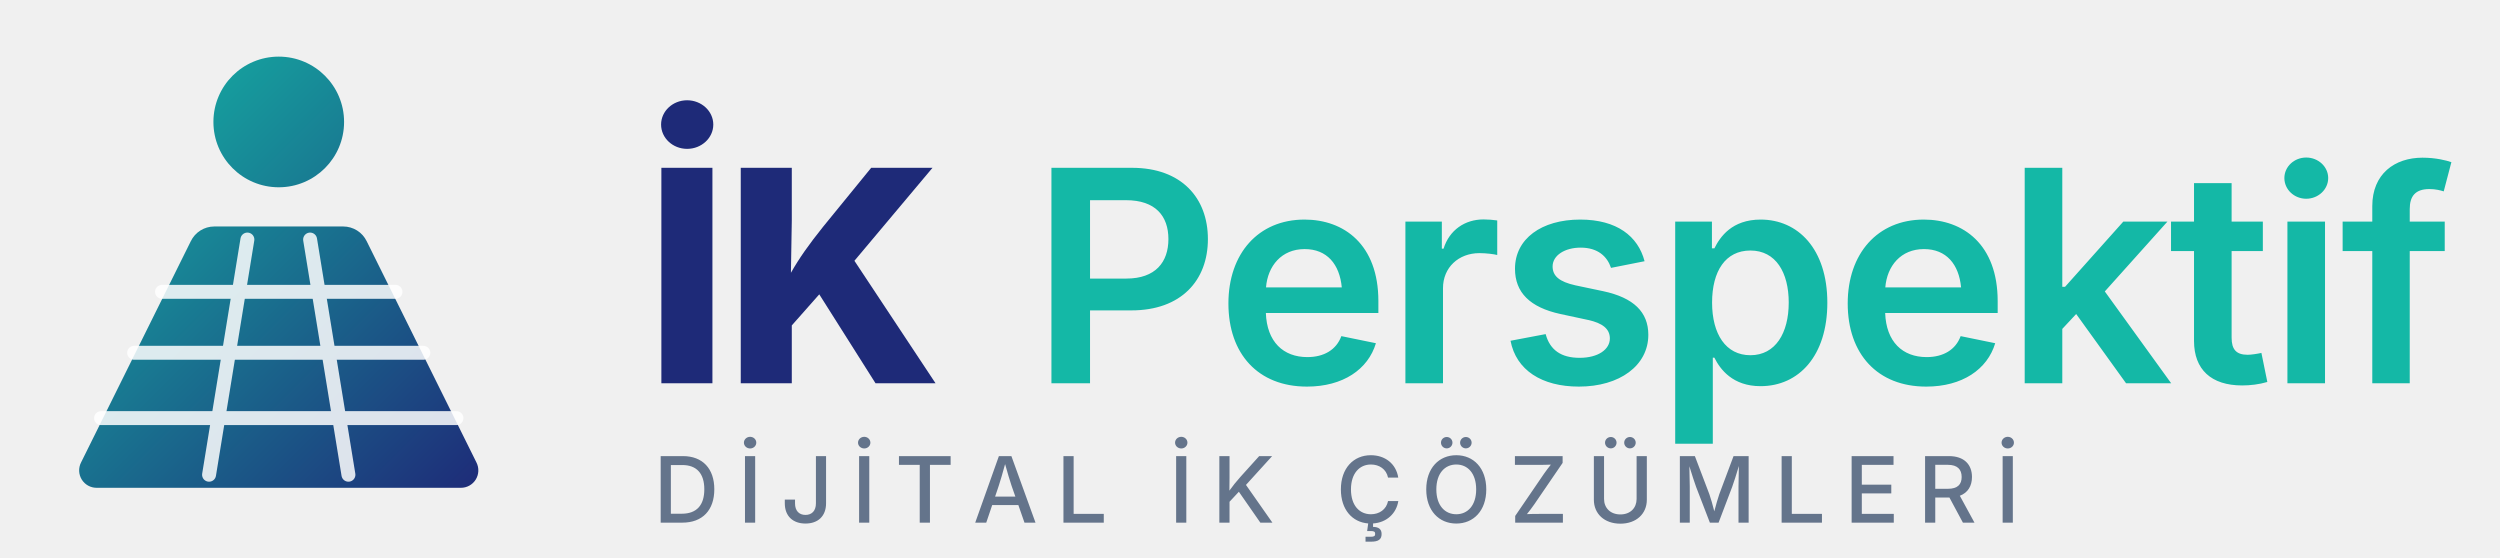
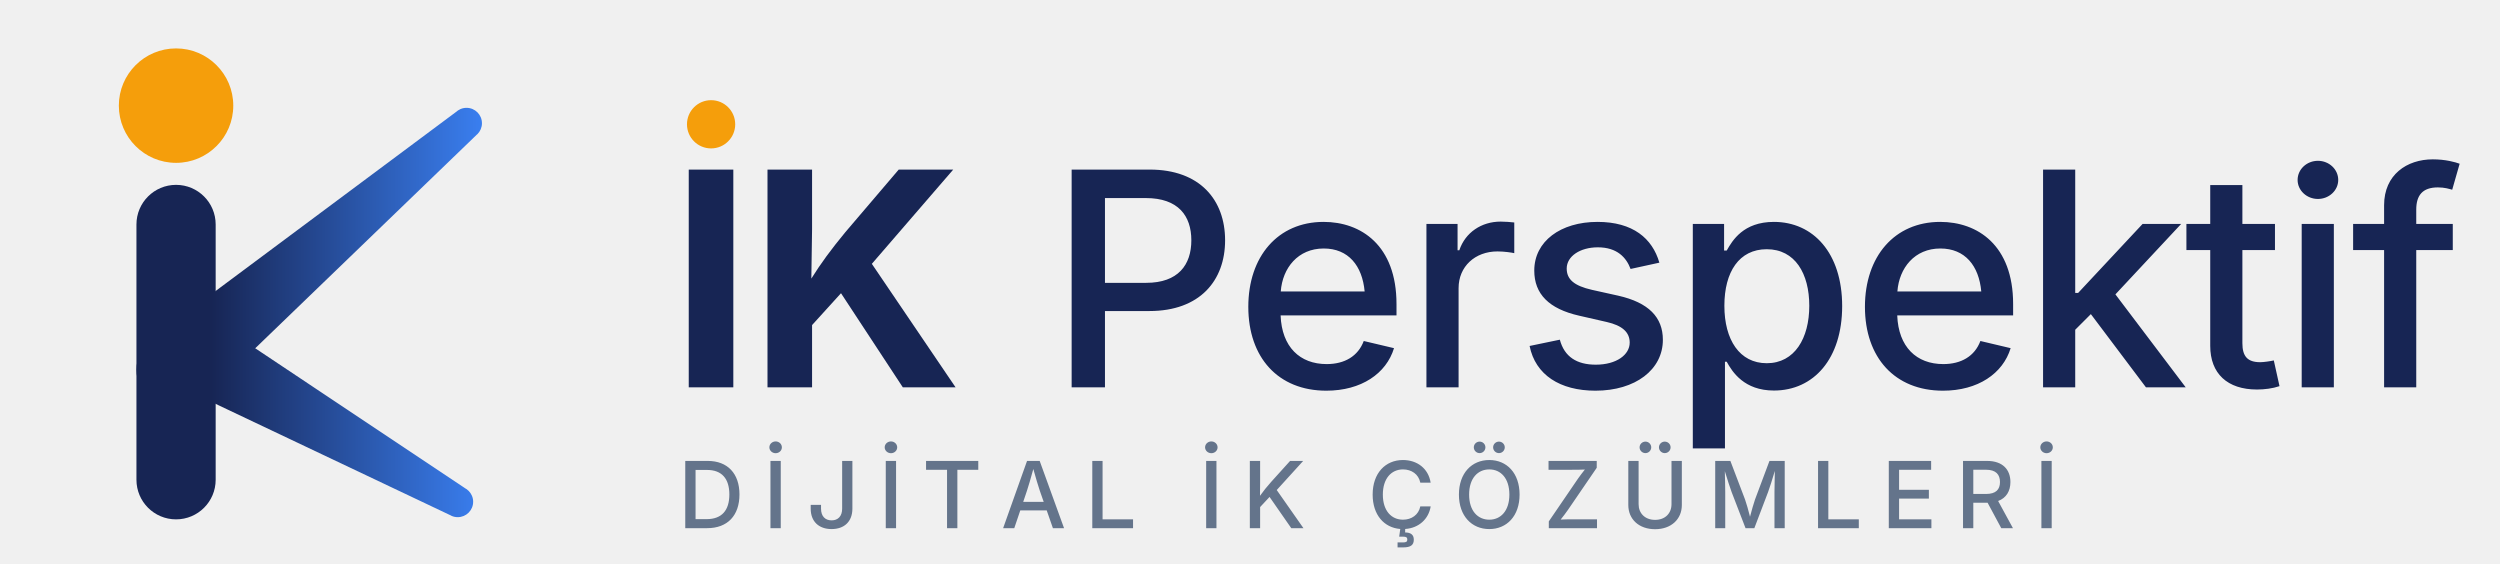
- <svg xmlns="http://www.w3.org/2000/svg" viewBox="0 0 287 64" width="287" height="64" role="img" aria-label="İK Perspektif">
+ <svg xmlns="http://www.w3.org/2000/svg" viewBox="0 0 284 64" width="284" height="64" role="img" aria-label="İK Perspektif">
  <defs>
-     <linearGradient id="g" x1="8" y1="8" x2="56" y2="56" gradientUnits="userSpaceOnUse">
-       <stop offset="0" stop-color="#14B8A6" />
-       <stop offset="1" stop-color="#1E2A78" />
+     <linearGradient id="k" x1="24" y1="0" x2="56" y2="0" gradientUnits="userSpaceOnUse">
+       <stop offset="0" stop-color="#172554" />
+       <stop offset="1" stop-color="#3B82F6" />
    </linearGradient>
  </defs>
-   <circle cx="32" cy="14" r="7.5" fill="url(#g)" />
-   <path d="M24.6 26h14.8a3 3 0 0 1 2.7 1.7l12.6 25.4A2 2 0 0 1 52.9 56H11.1a2 2 0 0 1-1.8-2.9l12.6-25.4a3 3 0 0 1 2.7-1.7z" fill="url(#g)" />
-   <g stroke="#FFFFFF" stroke-width="1.6" stroke-linecap="round" opacity="0.85" fill="none">
-     <path d="M18.6 33.5h26.8M15.4 40.5h33.2M11.6 48h40.8" />
-     <path d="M28.4 27.5 24 54.5M35.6 27.5 40 54.5" />
-   </g>
-   <path fill="#1E2A78" d="M81.786 19.264H75.926V44.0H81.786ZM78.881 17.089C80.524 17.089 81.886 15.844 81.886 14.3C81.886 12.756 80.524 11.511 78.881 11.511C77.237 11.511 75.893 12.756 75.893 14.3C75.893 15.844 77.237 17.089 78.881 17.089ZM85.038 44.0H90.898V37.359L94.052 33.79L100.51 44.0H107.4L98.087 29.938L107.051 19.264H100.012L94.501 26.021C92.84 28.096 91.761 29.623 90.798 31.316L90.898 25.34V19.264H85.038Z" />
-   <path fill="#14B8A6" d="M120.704 44.0H125.136V35.633H129.884C135.595 35.633 138.667 32.196 138.667 27.448C138.667 22.733 135.645 19.264 129.951 19.264H120.704ZM125.136 31.98V22.982H129.27C132.657 22.982 134.134 24.809 134.134 27.448C134.134 30.088 132.657 31.98 129.303 31.98ZM150.036 44.382C154.17 44.382 157.059 42.406 157.955 39.401L153.988 38.588C153.406 40.165 151.979 40.995 150.086 40.995C147.314 40.995 145.438 39.235 145.321 35.932H158.238V34.57C158.238 28.062 154.286 25.207 149.754 25.207C144.442 25.207 141.022 29.125 141.022 34.836C141.022 40.646 144.442 44.382 150.036 44.382ZM145.338 32.993C145.537 30.52 147.131 28.594 149.771 28.594C152.344 28.594 153.788 30.337 154.037 32.993ZM161.34 44.0H165.656V33.076C165.656 30.719 167.432 29.059 169.84 29.059C170.603 29.059 171.516 29.175 171.882 29.274V25.307C171.467 25.24 170.786 25.19 170.304 25.19C168.179 25.19 166.387 26.402 165.722 28.544H165.523V25.439H161.34ZM181.259 44.382C185.941 44.382 189.228 41.958 189.228 38.438C189.228 35.832 187.551 34.172 184.032 33.425L180.877 32.761C178.985 32.346 178.238 31.665 178.238 30.586C178.238 29.324 179.632 28.428 181.458 28.428C183.451 28.428 184.513 29.457 184.945 30.752L188.796 29.988C188.049 27.116 185.609 25.207 181.409 25.207C176.959 25.207 173.921 27.415 173.921 30.852C173.921 33.574 175.631 35.284 179.134 36.048L182.305 36.729C183.998 37.094 184.812 37.774 184.812 38.854C184.812 40.115 183.467 41.078 181.342 41.078C179.234 41.078 177.939 40.198 177.441 38.355L173.407 39.119C174.054 42.489 176.993 44.382 181.259 44.382ZM192.313 50.939H196.63V41.062H196.812C197.477 42.406 198.921 44.332 202.108 44.332C206.508 44.332 209.778 40.846 209.778 34.753C209.778 28.577 206.408 25.207 202.125 25.207C198.821 25.207 197.46 27.199 196.812 28.511H196.53V25.439H192.313ZM200.946 40.779C198.124 40.779 196.547 38.355 196.547 34.736C196.547 31.117 198.091 28.76 200.946 28.76C203.868 28.76 205.346 31.283 205.346 34.736C205.346 38.223 203.835 40.779 200.946 40.779ZM221.131 44.382C225.265 44.382 228.154 42.406 229.05 39.401L225.083 38.588C224.502 40.165 223.074 40.995 221.181 40.995C218.409 40.995 216.533 39.235 216.417 35.932H229.333V34.57C229.333 28.062 225.381 25.207 220.849 25.207C215.537 25.207 212.117 29.125 212.117 34.836C212.117 40.646 215.537 44.382 221.131 44.382ZM216.433 32.993C216.632 30.52 218.226 28.594 220.866 28.594C223.439 28.594 224.883 30.337 225.132 32.993ZM232.435 44.0H236.751V37.758L238.345 36.048L244.072 44.0H249.252L241.632 33.458L248.821 25.439H243.757L237.067 32.927H236.751V19.264H232.435ZM259.775 25.439H256.189V21.023H251.873V25.439H249.233V28.826H251.873V39.136C251.873 42.423 253.848 44.249 257.401 44.249C258.314 44.249 259.344 44.133 260.29 43.851L259.609 40.514C259.194 40.613 258.43 40.729 258.032 40.729C256.721 40.729 256.189 40.115 256.189 38.771V28.826H259.775ZM262.595 44.0H266.912V25.439H262.595ZM264.753 22.816C266.131 22.816 267.277 21.754 267.277 20.442C267.277 19.131 266.131 18.085 264.753 18.085C263.375 18.085 262.246 19.131 262.246 20.442C262.246 21.754 263.375 22.816 264.753 22.816ZM280.655 25.439H276.638V23.995C276.638 22.534 277.269 21.704 278.896 21.704C279.609 21.704 280.174 21.854 280.539 21.97L281.419 18.616C280.854 18.417 279.626 18.102 278.099 18.102C274.911 18.102 272.338 19.961 272.338 23.663V25.439H268.935V28.826H272.338V44.0H276.638V28.826H280.655Z" />
-   <path fill="#64748B" d="M78.333 60.0C80.655 60.0 82.003 58.559 82.003 56.17C82.003 53.796 80.655 52.361 78.404 52.361H75.846V60.0ZM77.015 58.975V53.386H78.327C79.994 53.386 80.855 54.376 80.855 56.17C80.855 57.98 79.994 58.975 78.266 58.975ZM86.693 52.361H85.524V60.0H86.693ZM86.113 51.484C86.503 51.484 86.821 51.187 86.821 50.818C86.821 50.443 86.503 50.146 86.113 50.146C85.724 50.146 85.401 50.443 85.401 50.818C85.401 51.187 85.724 51.484 86.113 51.484ZM92.469 60.103C93.894 60.103 94.832 59.267 94.832 57.775V52.361H93.668V57.785C93.668 58.652 93.191 59.113 92.469 59.113C91.746 59.113 91.269 58.652 91.269 57.785V57.354H90.095V57.78C90.095 59.267 91.043 60.103 92.469 60.103ZM99.793 52.361H98.624V60.0H99.793ZM99.214 51.484C99.603 51.484 99.921 51.187 99.921 50.818C99.921 50.443 99.603 50.146 99.214 50.146C98.824 50.146 98.501 50.443 98.501 50.818C98.501 51.187 98.824 51.484 99.214 51.484ZM103.2 53.366H105.584V60.0H106.758V53.366H109.132V52.361H103.2ZM111.955 60.0H113.221L113.903 57.985H116.908L117.61 60.0H118.876L116.108 52.361H114.672ZM114.237 57.011 114.662 55.75C114.852 55.165 115.088 54.371 115.385 53.279C115.688 54.36 115.918 55.14 116.123 55.75L116.564 57.011ZM122.084 60.0H126.714V58.995H123.253V52.361H122.084ZM136.189 52.361H135.02V60.0H136.189ZM135.61 51.484C135.999 51.484 136.317 51.187 136.317 50.818C136.317 50.443 135.999 50.146 135.61 50.146C135.22 50.146 134.897 50.443 134.897 50.818C134.897 51.187 135.22 51.484 135.61 51.484ZM139.981 60.0H141.15V57.601L142.222 56.452L144.688 60.0H146.072L143.037 55.668L146.041 52.361H144.554L142.411 54.735C141.924 55.283 141.524 55.775 141.135 56.324L141.15 54.801V52.361H139.981ZM156.763 62.184H157.409C158.239 62.184 158.608 61.923 158.608 61.307C158.608 60.759 158.28 60.492 157.624 60.487L157.629 60.092C159.183 59.99 160.3 58.954 160.526 57.524H159.347C159.152 58.498 158.337 59.036 157.383 59.036C156.076 59.036 155.091 58.042 155.091 56.186C155.091 54.34 156.07 53.325 157.383 53.325C158.337 53.325 159.152 53.858 159.347 54.832H160.521C160.264 53.212 158.983 52.258 157.373 52.258C155.394 52.258 153.933 53.735 153.933 56.186C153.933 58.503 155.24 59.949 157.07 60.092L156.947 60.964H157.383C157.742 60.964 157.87 61.046 157.87 61.292C157.87 61.533 157.742 61.62 157.383 61.62H156.763ZM167.184 60.103C169.163 60.103 170.624 58.626 170.624 56.186C170.624 53.735 169.163 52.258 167.184 52.258C165.2 52.258 163.733 53.735 163.733 56.186C163.733 58.626 165.2 60.103 167.184 60.103ZM167.184 59.036C165.871 59.036 164.892 58.031 164.892 56.186C164.892 54.335 165.871 53.325 167.184 53.325C168.486 53.325 169.465 54.33 169.465 56.186C169.465 58.031 168.486 59.036 167.184 59.036ZM166.086 51.474C166.45 51.474 166.743 51.177 166.743 50.818C166.743 50.459 166.45 50.167 166.086 50.167C165.717 50.167 165.425 50.459 165.425 50.818C165.425 51.177 165.717 51.474 166.086 51.474ZM168.281 51.474C168.645 51.474 168.942 51.177 168.942 50.818C168.942 50.459 168.645 50.167 168.281 50.167C167.917 50.167 167.619 50.459 167.619 50.818C167.619 51.177 167.917 51.474 168.281 51.474ZM173.944 60.0H179.42V58.995H176.82C176.308 58.995 175.8 58.995 175.292 59.021C175.585 58.652 175.877 58.277 176.133 57.903L179.389 53.14V52.361H173.913V53.366H176.533C177.036 53.366 177.538 53.366 178.04 53.34C177.764 53.689 177.492 54.037 177.251 54.386L173.944 59.231ZM186.021 60.118C187.846 60.118 189.056 58.98 189.056 57.375V52.361H187.882V57.278C187.882 58.308 187.17 59.057 186.021 59.057C184.868 59.057 184.145 58.308 184.145 57.278V52.361H182.976V57.375C182.976 58.98 184.181 60.118 186.021 60.118ZM187.118 51.474C187.482 51.474 187.78 51.177 187.78 50.818C187.78 50.459 187.482 50.167 187.118 50.167C186.754 50.167 186.457 50.459 186.457 50.818C186.457 51.177 186.754 51.474 187.118 51.474ZM184.924 51.474C185.283 51.474 185.58 51.177 185.58 50.818C185.58 50.459 185.283 50.167 184.924 50.167C184.555 50.167 184.257 50.459 184.257 50.818C184.257 51.177 184.555 51.474 184.924 51.474ZM192.848 60.0H193.986V55.888C193.986 55.304 193.961 54.324 193.94 53.525C194.232 54.468 194.535 55.427 194.709 55.888L196.293 60.0H197.293L198.857 55.888C199.031 55.411 199.349 54.427 199.621 53.499C199.605 54.35 199.58 55.324 199.58 55.888V60.0H200.744V52.361H199.011L197.37 56.744C197.221 57.165 196.98 58.016 196.801 58.698C196.627 58 196.386 57.155 196.237 56.744L194.571 52.361H192.848ZM204.53 60.0H209.16V58.995H205.699V52.361H204.53ZM212.567 60.0H217.407V58.995H213.736V56.642H217.12V55.642H213.736V53.366H217.377V52.361H212.567ZM220.999 60.0H222.168V57.114H223.727C223.747 57.114 223.773 57.114 223.793 57.114L225.342 60.0H226.67L224.988 56.914C225.916 56.565 226.383 55.786 226.383 54.76C226.383 53.35 225.506 52.361 223.737 52.361H220.999ZM222.168 56.114V53.361H223.604C224.732 53.361 225.198 53.899 225.198 54.76C225.198 55.616 224.732 56.114 223.614 56.114ZM231.072 52.361H229.903V60.0H231.072ZM230.492 51.484C230.882 51.484 231.2 51.187 231.2 50.818C231.2 50.443 230.882 50.146 230.492 50.146C230.103 50.146 229.78 50.443 229.78 50.818C229.78 51.187 230.103 51.484 230.492 51.484Z" />
+   <circle cx="20" cy="12" r="6.5" fill="#F59E0B" />
+   <rect x="15.5" y="21" width="9" height="38" rx="4.5" fill="#172554" />
+   <path d="M22.91 45.43L54.13 15.33L51.87 12.67L17.09 38.57zM51.25 14a1.75 1.75 0 1 0 3.50 0a1.75 1.75 0 1 0 -3.50 0zM15.50 42a4.5 4.5 0 1 0 9.00 0a4.5 4.5 0 1 0 -9.00 0z" fill="url(#k)" />
+   <path d="M19.90 43.70L51.14 58.52L52.86 55.48L24.10 36.30zM50.25 57a1.75 1.75 0 1 0 3.50 0a1.75 1.75 0 1 0 -3.50 0zM17.75 40a4.25 4.25 0 1 0 8.50 0a4.25 4.25 0 1 0 -8.50 0z" fill="url(#k)" />
+   <path fill="#172554" d="M83.305 19.264H78.241V44.0H83.305ZM87.187 44.0H92.251V36.928L95.538 33.309L102.56 44.0H108.553L99.041 29.972L108.288 19.264H102.095L96.036 26.369C94.392 28.361 93.247 29.922 92.168 31.648L92.251 26.021V19.264H87.187Z" />
+   <circle cx="80.78" cy="14.12" r="2.74" fill="#F59E0B" />
+   <path fill="#172554" d="M121.739 44.0H125.524V35.334H130.571C136.315 35.334 139.171 31.864 139.171 27.299C139.171 22.733 136.332 19.264 130.604 19.264H121.739ZM125.524 32.13V22.501H130.173C133.842 22.501 135.336 24.51 135.336 27.299C135.336 30.088 133.842 32.13 130.206 32.13ZM150.673 44.382C154.641 44.382 157.48 42.439 158.36 39.551L154.923 38.737C154.276 40.464 152.749 41.36 150.707 41.36C147.669 41.36 145.61 39.418 145.477 35.832H158.642V34.537C158.642 27.847 154.591 25.207 150.358 25.207C145.162 25.207 141.808 29.142 141.808 34.853C141.808 40.613 145.195 44.382 150.673 44.382ZM145.494 33.109C145.693 30.437 147.453 28.229 150.375 28.229C153.18 28.229 154.757 30.188 155.023 33.109ZM162.043 44.0H165.696V32.728C165.696 30.287 167.555 28.561 170.112 28.561C170.875 28.561 171.755 28.693 172.021 28.76V25.273C171.639 25.224 170.942 25.174 170.477 25.174C168.302 25.174 166.459 26.402 165.779 28.428H165.579V25.439H162.043ZM181.249 44.382C185.781 44.382 188.902 41.991 188.902 38.604C188.902 36.031 187.275 34.371 183.839 33.591L180.85 32.927C178.808 32.462 177.978 31.731 177.978 30.503C177.978 29.108 179.506 28.096 181.514 28.096C183.706 28.096 184.752 29.258 185.233 30.553L188.504 29.839C187.707 27.083 185.499 25.207 181.481 25.207C177.281 25.207 174.293 27.415 174.293 30.735C174.293 33.392 175.953 35.085 179.406 35.865L182.527 36.579C184.287 36.978 185.134 37.741 185.134 38.92C185.134 40.298 183.639 41.427 181.282 41.427C179.124 41.427 177.713 40.53 177.198 38.588L173.762 39.302C174.426 42.589 177.215 44.382 181.249 44.382ZM192.303 50.939H195.955V41.095H196.155C196.802 42.273 198.147 44.365 201.517 44.365C206.033 44.365 209.27 40.763 209.27 34.77C209.27 28.727 205.966 25.207 201.517 25.207C198.047 25.207 196.802 27.315 196.155 28.461H195.856V25.439H192.303ZM200.704 41.261C197.616 41.261 195.889 38.604 195.889 34.736C195.889 30.885 197.566 28.312 200.704 28.312C203.924 28.312 205.535 31.084 205.535 34.736C205.535 38.422 203.874 41.261 200.704 41.261ZM220.723 44.382C224.69 44.382 227.529 42.439 228.409 39.551L224.973 38.737C224.325 40.464 222.798 41.36 220.756 41.36C217.718 41.36 215.659 39.418 215.526 35.832H228.691V34.537C228.691 27.847 224.641 25.207 220.407 25.207C215.211 25.207 211.857 29.142 211.857 34.853C211.857 40.613 215.244 44.382 220.723 44.382ZM215.543 33.109C215.742 30.437 217.502 28.229 220.424 28.229C223.229 28.229 224.807 30.188 225.072 33.109ZM232.092 44.0H235.745V37.459L237.521 35.683L243.78 44.0H248.296L240.31 33.441L247.781 25.439H243.398L236.077 33.275H235.745V19.264H232.092ZM258.437 25.439H254.735V21.023H251.082V25.439H248.376V28.411H251.082V39.285C251.082 42.439 253.025 44.249 256.395 44.249C257.241 44.249 258.171 44.133 258.951 43.867L258.304 40.945C257.856 41.045 257.142 41.145 256.76 41.145C255.316 41.145 254.735 40.48 254.735 38.986V28.411H258.437ZM261.472 44.0H265.125V25.439H261.472ZM263.315 22.601C264.577 22.601 265.623 21.638 265.623 20.442C265.623 19.23 264.577 18.268 263.315 18.268C262.054 18.268 261.008 19.23 261.008 20.442C261.008 21.638 262.054 22.601 263.315 22.601ZM278.636 25.439H274.486V23.812C274.486 22.186 275.2 21.289 276.943 21.289C277.706 21.289 278.221 21.455 278.57 21.555L279.416 18.6C278.918 18.417 277.823 18.102 276.362 18.102C273.423 18.102 270.833 19.845 270.833 23.314V25.439H267.314V28.411H270.833V44.0H274.486V28.411H278.636Z" />
+   <path fill="#64748B" d="M80.333 60.0C82.655 60.0 84.003 58.559 84.003 56.17C84.003 53.796 82.655 52.361 80.404 52.361H77.846V60.0ZM79.015 58.975V53.386H80.327C81.994 53.386 82.855 54.376 82.855 56.17C82.855 57.98 81.994 58.975 80.266 58.975ZM88.693 52.361H87.524V60.0H88.693ZM88.113 51.484C88.503 51.484 88.821 51.187 88.821 50.818C88.821 50.443 88.503 50.146 88.113 50.146C87.724 50.146 87.401 50.443 87.401 50.818C87.401 51.187 87.724 51.484 88.113 51.484ZM94.469 60.103C95.894 60.103 96.832 59.267 96.832 57.775V52.361H95.668V57.785C95.668 58.652 95.191 59.113 94.469 59.113C93.746 59.113 93.269 58.652 93.269 57.785V57.354H92.095V57.78C92.095 59.267 93.043 60.103 94.469 60.103ZM101.793 52.361H100.624V60.0H101.793ZM101.214 51.484C101.603 51.484 101.921 51.187 101.921 50.818C101.921 50.443 101.603 50.146 101.214 50.146C100.824 50.146 100.501 50.443 100.501 50.818C100.501 51.187 100.824 51.484 101.214 51.484ZM105.2 53.366H107.584V60.0H108.758V53.366H111.132V52.361H105.2ZM113.955 60.0H115.221L115.903 57.985H118.908L119.61 60.0H120.876L118.108 52.361H116.672ZM116.237 57.011 116.662 55.75C116.852 55.165 117.088 54.371 117.385 53.279C117.688 54.36 117.918 55.14 118.123 55.75L118.564 57.011ZM124.084 60.0H128.714V58.995H125.253V52.361H124.084ZM138.189 52.361H137.02V60.0H138.189ZM137.61 51.484C137.999 51.484 138.317 51.187 138.317 50.818C138.317 50.443 137.999 50.146 137.61 50.146C137.22 50.146 136.897 50.443 136.897 50.818C136.897 51.187 137.22 51.484 137.61 51.484ZM141.981 60.0H143.15V57.601L144.222 56.452L146.688 60.0H148.072L145.037 55.668L148.041 52.361H146.554L144.411 54.735C143.924 55.283 143.524 55.775 143.135 56.324L143.15 54.801V52.361H141.981ZM158.763 62.184H159.409C160.239 62.184 160.608 61.923 160.608 61.307C160.608 60.759 160.28 60.492 159.624 60.487L159.629 60.092C161.183 59.99 162.3 58.954 162.526 57.524H161.347C161.152 58.498 160.337 59.036 159.383 59.036C158.076 59.036 157.091 58.042 157.091 56.186C157.091 54.34 158.07 53.325 159.383 53.325C160.337 53.325 161.152 53.858 161.347 54.832H162.521C162.264 53.212 160.983 52.258 159.373 52.258C157.394 52.258 155.933 53.735 155.933 56.186C155.933 58.503 157.24 59.949 159.07 60.092L158.947 60.964H159.383C159.742 60.964 159.87 61.046 159.87 61.292C159.87 61.533 159.742 61.62 159.383 61.62H158.763ZM169.184 60.103C171.163 60.103 172.624 58.626 172.624 56.186C172.624 53.735 171.163 52.258 169.184 52.258C167.2 52.258 165.733 53.735 165.733 56.186C165.733 58.626 167.2 60.103 169.184 60.103ZM169.184 59.036C167.871 59.036 166.892 58.031 166.892 56.186C166.892 54.335 167.871 53.325 169.184 53.325C170.486 53.325 171.465 54.33 171.465 56.186C171.465 58.031 170.486 59.036 169.184 59.036ZM168.086 51.474C168.45 51.474 168.743 51.177 168.743 50.818C168.743 50.459 168.45 50.167 168.086 50.167C167.717 50.167 167.425 50.459 167.425 50.818C167.425 51.177 167.717 51.474 168.086 51.474ZM170.281 51.474C170.645 51.474 170.942 51.177 170.942 50.818C170.942 50.459 170.645 50.167 170.281 50.167C169.917 50.167 169.619 50.459 169.619 50.818C169.619 51.177 169.917 51.474 170.281 51.474ZM175.944 60.0H181.42V58.995H178.82C178.308 58.995 177.8 58.995 177.292 59.021C177.585 58.652 177.877 58.277 178.133 57.903L181.389 53.14V52.361H175.913V53.366H178.533C179.036 53.366 179.538 53.366 180.04 53.34C179.764 53.689 179.492 54.037 179.251 54.386L175.944 59.231ZM188.021 60.118C189.846 60.118 191.056 58.98 191.056 57.375V52.361H189.882V57.278C189.882 58.308 189.17 59.057 188.021 59.057C186.868 59.057 186.145 58.308 186.145 57.278V52.361H184.976V57.375C184.976 58.98 186.181 60.118 188.021 60.118ZM189.118 51.474C189.482 51.474 189.78 51.177 189.78 50.818C189.78 50.459 189.482 50.167 189.118 50.167C188.754 50.167 188.457 50.459 188.457 50.818C188.457 51.177 188.754 51.474 189.118 51.474ZM186.924 51.474C187.283 51.474 187.58 51.177 187.58 50.818C187.58 50.459 187.283 50.167 186.924 50.167C186.555 50.167 186.257 50.459 186.257 50.818C186.257 51.177 186.555 51.474 186.924 51.474ZM194.848 60.0H195.986V55.888C195.986 55.304 195.961 54.324 195.94 53.525C196.232 54.468 196.535 55.427 196.709 55.888L198.293 60.0H199.293L200.857 55.888C201.031 55.411 201.349 54.427 201.621 53.499C201.605 54.35 201.58 55.324 201.58 55.888V60.0H202.744V52.361H201.011L199.37 56.744C199.221 57.165 198.98 58.016 198.801 58.698C198.627 58 198.386 57.155 198.237 56.744L196.571 52.361H194.848ZM206.53 60.0H211.16V58.995H207.699V52.361H206.53ZM214.567 60.0H219.407V58.995H215.736V56.642H219.12V55.642H215.736V53.366H219.377V52.361H214.567ZM222.999 60.0H224.168V57.114H225.727C225.747 57.114 225.773 57.114 225.793 57.114L227.342 60.0H228.67L226.988 56.914C227.916 56.565 228.383 55.786 228.383 54.76C228.383 53.35 227.506 52.361 225.737 52.361H222.999ZM224.168 56.114V53.361H225.604C226.732 53.361 227.198 53.899 227.198 54.76C227.198 55.616 226.732 56.114 225.614 56.114ZM233.072 52.361H231.903V60.0H233.072ZM232.492 51.484C232.882 51.484 233.2 51.187 233.2 50.818C233.2 50.443 232.882 50.146 232.492 50.146C232.103 50.146 231.78 50.443 231.78 50.818C231.78 51.187 232.103 51.484 232.492 51.484Z" />
</svg>
